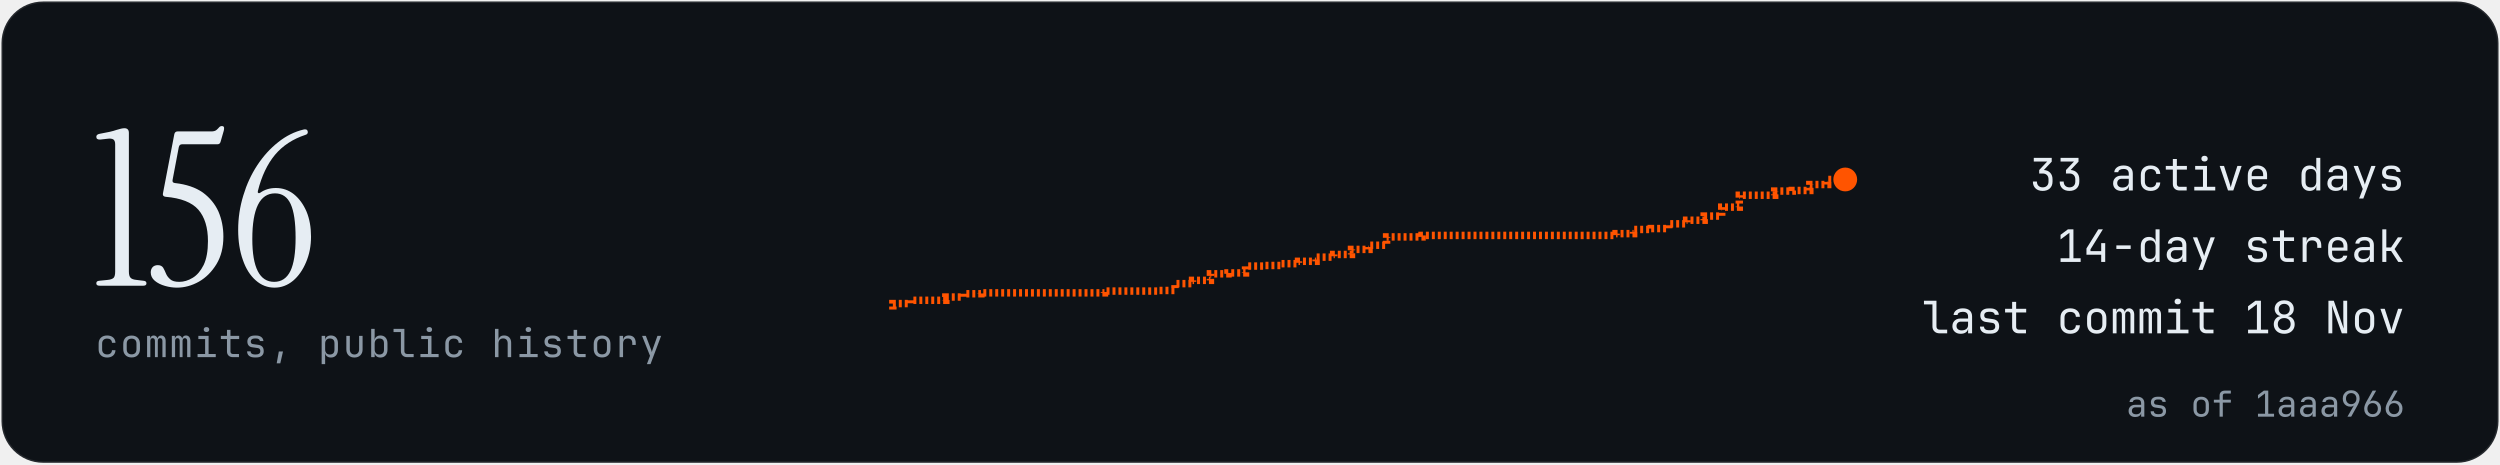
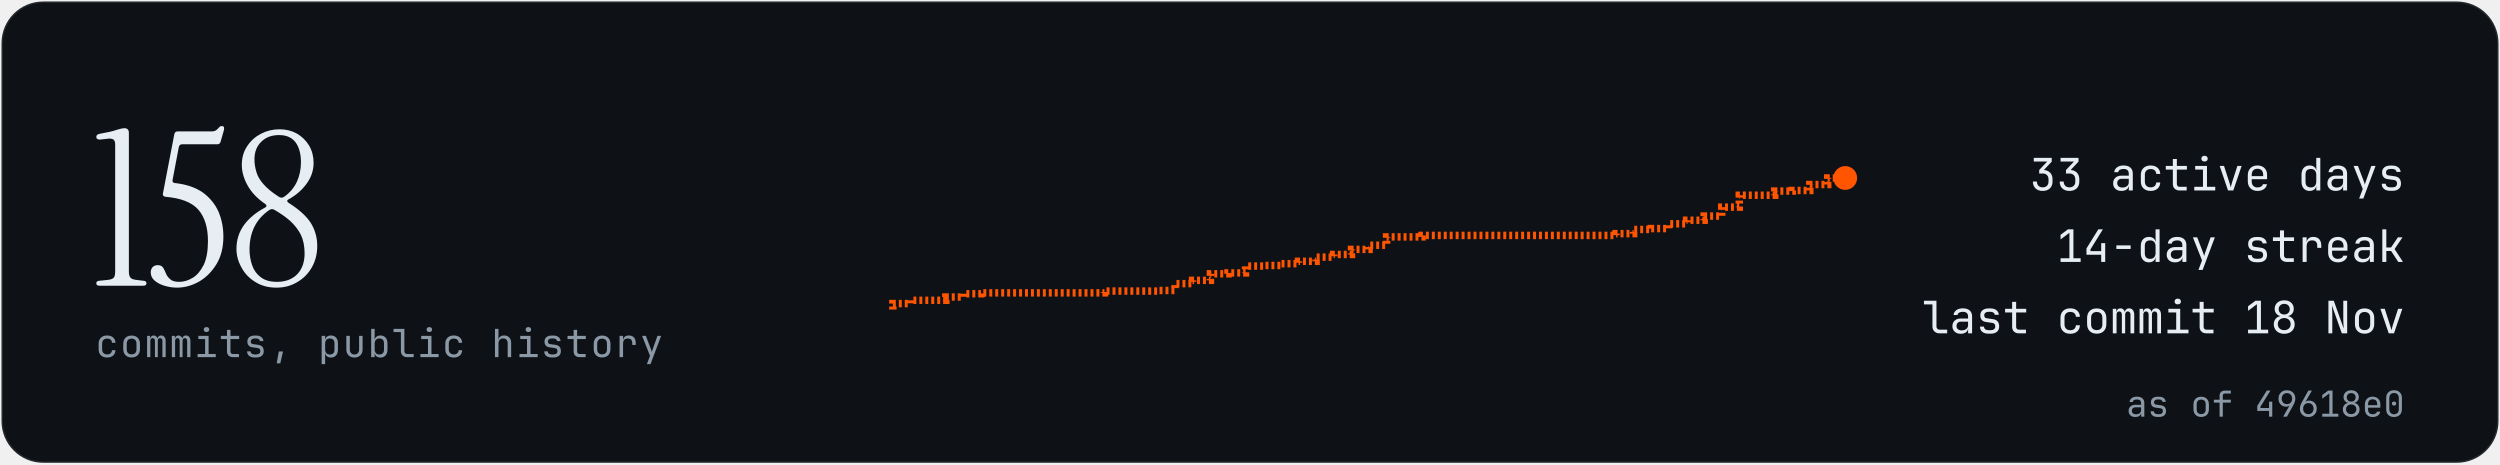
<svg xmlns="http://www.w3.org/2000/svg" viewBox="0 0 840 156" width="840" height="156" role="img" aria-labelledby="cg-title cg-desc">
  <style>.cg-stair{animation:cg-draw 1.6s cubic-bezier(.3,.8,.3,1) both}.cg-bar{transform-box:fill-box;transform-origin:center bottom;animation:cg-rise .4s ease-out both}.cg-flag{animation:cg-fade .4s ease-out 1.6s both}.cg-now-ring{transform-box:fill-box;transform-origin:center;animation:cg-pulse 3.2s ease-out infinite}@keyframes cg-draw{from{stroke-dashoffset:1}to{stroke-dashoffset:0}}@keyframes cg-rise{from{transform:scaleY(0)}to{transform:scaleY(1)}}@keyframes cg-fade{from{opacity:0}to{opacity:1}}@keyframes cg-pulse{from{opacity:.5;transform:scale(1)}to{opacity:0;transform:scale(2.6)}}@media (prefers-reduced-motion:reduce){.cg-stair,.cg-bar,.cg-flag,.cg-now-ring{animation:none}}</style>
  <defs>
    <path id="m44" d="M210 160l 55-306 108 0-70 306-93 0z" />
    <path id="m45" d="M140-290l 0-80 320 0 0 80-320 0z" />
+     <path id="m48" d="M300 10q-101 0-160-59-60-58-60-156l 0-320q 0-98 60-157 59-58 160-58 101 0 161 58 59 59 59 157l 0 320q 0 65-27 113-27 49-76 75-50 27-117 27zM300-67q 60 0 97-39 36-38 36-99l 0-320q 0-61-36-100-37-38-97-38-60 0-96 38-37 39-37 100l 0 320q 0 61 37 99 36 39 96 39zM300-310q-27 0-43-15-17-15-17-43 0-27 17-42 16-14 43-14 27 0 44 14 16 15 16 42 0 28-16 43-17 15-44 15z" />
    <path id="m49" d="M90 0l 0-82 198 0 0-570-198 148 0-103 165-123 123 0 0 648 162 0 0 82-450 0z" />
    <path id="m51" d="M289 10q-101 0-160-57-59-56-59-153l 90 0q 0 60 35 95 35 35 95 35 60 0 95-35 35-35 35-95l 0-50q 0-60-35-95-35-35-95-35l-79 0 0-78 179-190-300 0 0-82 402 0 0 84-176 187q 90 7 142 62 52 56 52 147l 0 50q 0 97-59 153-60 57-162 57z" />
    <path id="m52" d="M400 0l 0-160-330 0 0-141 266-429 102 0-278 449 0 39 240 0 0-178 90 0 0 420-90 0z" />
    <path id="m54" d="M301 10q-70 0-123-30-54-29-84-82-30-52-30-121 0-48 18-99 18-50 49-105l 169-303 100 0-180 313 3 2q 13-17 39-26 26-9 57-9 65 0 114 28 48 29 76 79 27 50 27 116 0 70-30 123-30 54-82 84-53 30-123 30zM300-70q 65 0 106-43 40-43 40-112 0-69-40-112-41-43-106-43-65 0-105 43-41 43-41 112 0 69 41 112 40 43 105 43z" />
    <path id="m56" d="M300 10q-69 0-122-27-53-27-82-76-30-48-30-111 0-69 40-119 39-50 105-61l 0-3q-57-13-91-58-34-44-34-102 0-57 27-101 27-43 76-68 48-24 111-24 64 0 112 24 48 25 75 68 27 44 27 101 0 58-34 102-34 45-91 58l 0 3q 66 11 106 61 39 50 39 119 0 63-29 111-30 49-82 76-53 27-123 27zM300-422q 56 0 90-33 34-33 34-86 0-53-34-86-34-33-90-33-55 0-89 33-35 33-35 86 0 53 35 86 34 33 89 33zM300-71q 64 0 104-38 40-37 40-97 0-61-40-99-40-37-104-37-64 0-104 37-40 38-40 99 0 60 40 97 40 38 104 38z" />
    <path id="m57" d="M195 0l 180-313-3-2q-10 16-37 25-27 10-59 10-63 0-110-29-48-28-75-78-27-50-27-116 0-71 30-124 30-53 83-83 53-30 122-30 71 0 124 29 53 30 83 82 30 53 30 122 0 48-18 98-18 51-49 106l-169 303-105 0zM300-350q 65 0 106-43 40-43 40-112 0-69-40-112-41-43-106-43-65 0-105 43-41 43-41 112 0 69 41 112 40 43 105 43z" />
    <path id="m78" d="M90 0l 0-730 120 0 223 625q-2-25-4-62-3-36-4-77-2-40-2-76l 0-410 87 0 0 730-120 0-222-625q 2 24 4 60 2 37 4 77 1 41 1 78l 0 410-87 0z" />
    <path id="m97" d="M252 10q-85 0-135-48-50-47-50-124 0-51 23-89 23-38 64-60 41-21 94-21l 170 0 0-43q 0-107-117-107-52 0-84 19-32 19-34 53l-90 0q 5-65 61-108 55-42 147-42 100 0 154 48 53 48 53 134l 0 378-89 0 0-100-2 0q-8 51-51 80-43 30-114 30zM274-66q 66 0 105-32 39-32 39-87l 0-77-160 0q-44 0-71 26-28 27-28 71 0 46 31 72 30 27 84 27z" />
    <path id="m98" d="M332 10q-62 0-102-31-40-30-47-84l-1 0 0 105-90 0 0-730 90 0 0 160-2 125 1 0q 8-53 49-84 40-31 102-31 83 0 132 55 49 55 49 150l 0 161q 0 94-49 149-49 55-132 55zM302-68q 57 0 89-30 32-30 32-97l 0-160q 0-68-32-98-32-29-89-29-55 0-87 35-33 35-33 97l 0 150q 0 62 33 97 32 35 87 35z" />
    <path id="m99" d="M308 10q-100 0-160-56-60-56-60-154l 0-150q 0-98 60-154 60-56 160-56 95 0 154 51 58 51 61 139l-90 0q-3-53-36-82-33-28-89-28-59 0-94 33-36 34-36 96l 0 151q 0 62 36 96 35 34 94 34 56 0 89-29 33-29 36-81l 90 0q-3 88-61 139-59 51-154 51z" />
    <path id="m100" d="M268 10q-82 0-131-55-50-55-50-149l 0-161q 0-95 49-150 49-55 132-55 62 0 103 31 40 31 48 84l 1 0-2-125 0-160 90 0 0 730-90 0 0-105-1 0q-7 54-47 84-40 31-102 31zM298-68q 56 0 88-35 32-35 32-97l 0-150q 0-62-32-97-32-35-88-35-57 0-89 29-32 30-32 98l 0 160q 0 67 32 97 32 30 89 30z" />
    <path id="m101" d="M300 10q-97 0-156-59-60-58-60-161l 0-130q 0-103 60-162 59-58 156-58 65 0 114 26 48 26 75 73 27 47 27 111l 0 98-344 0 0 52q 0 61 35 96 35 36 93 36 50 0 83-20 32-19 39-52l 90 0q-9 69-67 109-58 41-145 41zM172-322l 256 0 0-28q 0-65-33-101-34-35-95-35-61 0-94 35-34 36-34 101l 0 28z" />
    <path id="m102" d="M215 0l 0-393-160 0 0-82 160 0 0-115q 0-65 41-103 41-37 113-37l 161 0 0 82-161 0q-64 0-64 58l 0 115 225 0 0 82-225 0 0 393-90 0z" />
    <path id="m104" d="M92 0l 0-730 90 0 0 285 1 0q 7-55 45-85 38-30 101-30 83 0 132 51 49 51 49 139l 0 370-90 0 0-355q 0-62-31-96-32-33-86-33-56 0-88 35-33 35-33 99l 0 350-90 0z" />
    <path id="m105" d="M85 0l 0-82 195 0 0-386-175 0 0-82 265 0 0 468 185 0 0 82-470 0zM315-649q-33 0-52-17-19-17-19-46 0-30 19-48 19-17 52-17 33 0 52 17 19 18 19 48 0 29-19 46-19 17-52 17z" />
    <path id="m107" d="M97 0l 0-730 90 0 0 407 105 0 154-227 103 0-177 262 187 288-105 0-160-245-107 0 0 245-90 0z" />
    <path id="m108" d="M380 0q-73 0-116-43-44-42-44-112l 0-493-190 0 0-82 280 0 0 575q 0 34 19 53 19 20 51 20l 170 0 0 82-170 0z" />
    <path id="m109" d="M60 0l 0-550 78 0 0 73 2 0q 5-37 30-60 24-23 62-23 36 0 61 21 25 21 36 57l 1 0q 7-36 32-57 24-21 62-21 53 0 85 39 31 40 31 103l 0 418-84 0 0-419q 0-33-16-53-16-19-44-19-27 0-43 19-16 19-16 52l 0 420-74 0 0-419q 0-33-16-53-16-19-43-19-28 0-44 19-16 19-16 52l 0 420-84 0z" />
    <path id="m111" d="M300 8q-99 0-157-58-59-58-59-162l 0-126q 0-105 58-163 58-57 158-57 100 0 158 57 58 58 58 163l 0 126q 0 104-58 162-59 58-158 58zM300-72q 59 0 93-33 33-33 33-97l 0-146q 0-64-33-97-34-33-93-33-58 0-92 33-34 33-34 97l 0 146q 0 64 34 97 34 33 92 33z" />
    <path id="m112" d="M92 180l 0-730 90 0 0 105 1 0q 7-54 47-85 40-30 102-30 83 0 132 54 49 55 49 150l 0 161q 0 95-49 150-49 55-132 55-62 0-102-31-40-31-47-84l-3 0 2 125 0 160-90 0zM302-68q 57 0 89-30 32-30 32-97l 0-160q 0-68-32-98-32-29-89-29-55 0-87 35-33 35-33 97l 0 150q 0 62 33 97 32 35 87 35z" />
    <path id="m114" d="M112 0l 0-550 90 0 0 105 2 0q 7-53 45-84 38-31 102-31 86 0 133 51 46 52 46 147l 0 47-90 0 0-47q 0-120-117-120-59 0-90 34-31 34-31 98l 0 350-90 0z" />
    <path id="m115" d="M278 8q-92 0-142-42-51-41-51-117l 90 0q 0 38 27 59 27 22 76 22l 44 0q 50 0 78-22 27-22 27-62 0-71-65-80l-152-22q-56-8-87-47-31-38-31-101 0-72 50-113 49-41 136-41l 44 0q 80 0 131 39 50 40 54 104l-91 0q-2-29-27-48-26-19-67-19l-44 0q-46 0-72 21-26 21-26 57 0 58 53 66l 142 20q 140 20 140 164 0 77-50 119-51 43-143 43l-44 0z" />
    <path id="m116" d="M355 0q-68 0-109-40-41-39-41-105l 0-323-158 0 0-82 158 0 0-155 90 0 0 155 225 0 0 82-225 0 0 323q 0 28 17 45 16 18 43 18l 160 0 0 82-160 0z" />
    <path id="m117" d="M299 10q-95 0-152-57-57-56-57-153l 0-350 90 0 0 350q 0 60 32 95 32 36 87 36 56 0 89-36 32-35 32-95l 0-350 90 0 0 350q 0 97-58 153-58 57-153 57z" />
    <path id="m118" d="M241 0l-187-550 97 0 120 370q 11 33 19 63 8 31 12 48 5-17 12-48 7-30 17-63l 120-370 95 0-187 550-118 0z" />
    <path id="m121" d="M178 180l 81-214-205-516 97 0 130 340q 8 20 15 42 7 22 10 38 3-16 10-38 7-22 14-42l 121-340 95 0-274 730-94 0z" />
    <path id="d49" d="M20 0q-15 0-15-11 0-11 13-12l 39-4q 21-2 29-10 7-8 7-29l 0-594q 0-17-9-23-10-5-25-3l-36 4q-18 1-18-13 0-11 16-14 53-9 78-18 25-8 37-8 21 0 21 22l 0 647q 0 21 8 29 7 8 28 10l 33 4q 13 1 13 12 0 11-15 11l-204 0z" />
    <path id="d53" d="M132 9q-27 0-55-8-29-8-48-24-19-16-19-39 0-15 9-25 9-9 24-9 17 0 25 12 7 12 13 27 6 15 20 27 13 12 42 12 32 0 63-19 30-18 51-60 20-42 20-111 0-95-45-147-45-51-153-60-15-2-12-16l 53-276q 3-13 15-13l 157 0q 17 0 25-7 7-6 12-12 5-6 13-6 8 0 10 6 1 7-1 15l-15 52q-3 12-15 12l-165 0q-12 0-15 13l-29 153q-3 14 12 15 79 9 129 44 49 36 73 89 23 54 23 117 0 75-32 128-33 54-82 82-50 28-103 28z" />
-     <path id="d54" d="M206 9q-50 0-88-34-39-34-60-95-22-61-22-141 0-82 24-160 23-77 65-141 42-64 98-108 55-44 119-59 10-2 15 2 4 4 4 10 0 10-11 13-88 29-142 93-54 65-80 169-2 7 2 9 3 3 9-1 31-22 73-22 47 0 84 29 37 30 59 81 21 51 21 117 0 65-23 119-23 55-61 87-39 32-86 32zM204-18q 51 0 76-51 24-50 24-155 0-107-23-157-23-50-73-50-106 0-106 213 0 200 102 200z" />
+     <path id="d56" d="M215 9q-58 0-100-27-42-26-64-68-23-41-23-86 0-62 35-111 35-48 99-82 6-3 6-8 0-4-5-8-56-38-83-87-27-48-27-96 0-50 25-87 24-37 64-58 40-21 87-21 45 0 81 20 36 21 57 56 21 36 21 81 0 52-32 96-32 45-85 74-6 3-6 7 0 5 6 9 73 46 104 94 30 49 30 107 0 56-25 100-25 44-68 69-43 26-97 26zM226-415q 13 9 26-1 38-27 58-69 19-42 19-91 0-58-25-93-26-34-77-34-52 0-83 31-32 31-32 82 0 30 9 59 8 29 33 57 25 29 72 59zM217-18q 60 0 95-36 34-36 34-97 0-51-18-88-19-36-50-64-31-27-71-50-13-9-26 0-92 63-92 184 0 38 12 73 12 35 40 56 28 22 76 22z" />
  </defs>
  <rect x="0.5" y="0.5" width="839" height="155" rx="14" fill="#0E1217" stroke="#FFFFFF" stroke-width="1" stroke-opacity="0.1" />
-   <g class="cg-text-group" data-name="commit-total" data-font="display" data-size="72" fill="#E6EDF3" data-bbox="32.4 42.4 72.1 54.3">
-     <g class="cg-run" data-bbox="32.4 42.4 72.1 54.3" transform="translate(32 96)scale(0.072)">
+   <g class="cg-text-group" data-name="commit-total" data-font="display" data-size="72" fill="#E6EDF3" data-bbox="32.4 42.4 74.2 54.3">
+     <g class="cg-run" data-bbox="32.4 42.4 74.2 54.3" transform="translate(32 96)scale(0.072)">
      <g fill="#E6EDF3">
        <use href="#d49" />
        <use href="#d53" x="249" />
-         <use href="#d54" x="631" />
+         <use href="#d56" x="631" />
      </g>
    </g>
  </g>
  <g class="cg-text-group" data-name="commit-caption" data-font="mono" data-size="13" fill="#8B98A5" data-bbox="33.1 109.9 189 12.4">
    <g class="cg-run" data-bbox="33.1 109.9 189 12.4" transform="translate(32 120)scale(0.013)">
      <g fill="#8B98A5">
        <use href="#m99" />
        <use href="#m111" x="640" />
        <use href="#m109" x="1280" />
        <use href="#m109" x="1920" />
        <use href="#m105" x="2560" />
        <use href="#m116" x="3200" />
        <use href="#m115" x="3840" />
        <use href="#m44" x="4480" />
        <use href="#m112" x="5760" />
        <use href="#m117" x="6400" />
        <use href="#m98" x="7040" />
        <use href="#m108" x="7680" />
        <use href="#m105" x="8320" />
        <use href="#m99" x="8960" />
        <use href="#m104" x="10240" />
        <use href="#m105" x="10880" />
        <use href="#m115" x="11520" />
        <use href="#m116" x="12160" />
        <use href="#m111" x="12800" />
        <use href="#m114" x="13440" />
        <use href="#m121" x="14080" />
      </g>
    </g>
  </g>
  <g class="cg-text-group" data-name="stats" data-font="mono" data-size="15" fill="#E6EDF3" data-bbox="646.5 52.3 160.9 59.8">
    <g class="cg-run" data-bbox="683.1 52.3 123.7 14.4" transform="translate(682 64)scale(0.015)">
      <g fill="#E6EDF3">
        <use href="#m51" />
        <use href="#m51" x="600" />
        <use href="#m97" x="1800" />
        <use href="#m99" x="2400" />
        <use href="#m116" x="3000" />
        <use href="#m105" x="3600" />
        <use href="#m118" x="4200" />
        <use href="#m101" x="4800" />
        <use href="#m100" x="6000" />
        <use href="#m97" x="6600" />
        <use href="#m121" x="7200" />
        <use href="#m115" x="7800" />
      </g>
    </g>
    <g class="cg-run" data-bbox="692.4 77.1 115 13.7" transform="translate(691 88)scale(0.015)">
      <g fill="#E6EDF3">
        <use href="#m49" />
        <use href="#m52" x="600" />
        <use href="#m45" x="1200" />
        <use href="#m100" x="1800" />
        <use href="#m97" x="2400" />
        <use href="#m121" x="3000" />
        <use href="#m115" x="4200" />
        <use href="#m116" x="4800" />
        <use href="#m114" x="5400" />
        <use href="#m101" x="6000" />
        <use href="#m97" x="6600" />
        <use href="#m107" x="7200" />
      </g>
    </g>
    <g class="cg-run" data-bbox="646.5 100.3 160.7 11.8" transform="translate(646 112)scale(0.015)">
      <g fill="#E6EDF3">
        <use href="#m108" />
        <use href="#m97" x="600" />
        <use href="#m115" x="1200" />
        <use href="#m116" x="1800" />
        <use href="#m99" x="3000" />
        <use href="#m111" x="3600" />
        <use href="#m109" x="4200" />
        <use href="#m109" x="4800" />
        <use href="#m105" x="5400" />
        <use href="#m116" x="6000" />
        <use href="#m49" x="7200" />
        <use href="#m56" x="7800" />
        <use href="#m78" x="9000" />
        <use href="#m111" x="9600" />
        <use href="#m118" x="10200" />
      </g>
    </g>
  </g>
-   <path d="M300 104L300 104L300 102L305.9 102L305.9 102L305.9 100.9L311.9 100.9L317.8 100.9L317.8 100.9L317.8 99.8L323.7 99.8L323.7 99.8L323.7 98.7L329.6 98.7L329.6 98.7L329.6 98.4L335.6 98.4L341.5 98.4L347.4 98.4L353.3 98.4L359.3 98.4L365.2 98.4L371.1 98.4L371.1 98.4L371.1 97.8L377 97.8L383 97.8L388.9 97.8L388.9 97.8L388.9 97.6L394.8 97.6L394.8 97.6L394.8 95.3L400.7 95.3L400.7 95.3L400.7 94.2L406.7 94.2L406.7 94.2L406.7 92L412.6 92L412.6 92L412.6 91.7L418.5 91.7L418.5 91.7L418.5 89.4L424.4 89.4L424.4 89.4L424.4 89.2L430.4 89.2L430.4 89.2L430.4 88.6L436.3 88.6L436.3 88.6L436.3 87.8L442.2 87.8L442.2 87.8L442.2 86.4L448.1 86.4L448.1 86.4L448.1 85.5L454.1 85.5L454.1 85.5L454.1 83.8L460 83.8L460 83.8L460 82.4L465.9 82.4L465.9 82.4L465.9 79.6L471.9 79.6L477.8 79.6L477.8 79.6L477.8 79.1L483.7 79.1L489.6 79.1L495.6 79.1L501.5 79.1L507.4 79.1L513.3 79.1L519.3 79.1L525.2 79.1L531.1 79.1L537 79.1L543 79.1L543 79.1L543 78.5L548.9 78.5L548.9 78.5L548.9 77.1L554.8 77.1L554.8 77.1L554.8 76.8L560.7 76.8L560.7 76.8L560.7 75.2L566.7 75.2L566.7 75.2L566.7 74L572.6 74L572.6 74L572.6 72.6L578.5 72.6L578.5 72.6L578.5 69.6L584.4 69.6L584.4 69.6L584.4 65.6L590.4 65.6L596.3 65.6L596.3 65.6L596.3 64.2L602.2 64.2L602.2 64.2L602.2 64L608.1 64L608.1 64L608.1 62L614.1 62L614.1 62L614.1 60.3L620 60.3" fill="none" stroke="#FF5400" stroke-width="2.5" class="cg-stair" pathLength="1" stroke-dasharray="1" stroke-dashoffset="0" />
-   <circle class="dm dm-now-dot" cx="620" cy="60.3" r="3.5" fill="#FF5400" stroke="#FF5400" stroke-width="1" />
-   <g class="cg-text-group" data-name="stamp" data-font="mono" data-size="12" fill="#8B98A5" data-bbox="715.2 131.1 92 9">
-     <g class="cg-run" data-bbox="715.2 131.1 92 9" transform="translate(714.4 140)scale(0.012)">
+   <path d="M300 104L300 104L300 102L305.9 102L305.9 102L305.9 100.9L311.9 100.9L317.8 100.9L317.8 100.9L317.8 99.8L323.7 99.8L323.7 99.8L323.7 98.7L329.6 98.7L329.6 98.7L329.6 98.4L335.6 98.4L341.5 98.4L347.4 98.4L353.3 98.4L359.3 98.4L365.2 98.4L371.1 98.4L371.1 98.4L371.1 97.8L377 97.8L383 97.8L388.9 97.8L388.9 97.8L388.9 97.6L394.8 97.6L394.8 97.6L394.8 95.3L400.7 95.3L400.7 95.3L400.7 94.2L406.7 94.2L406.7 94.2L406.7 92L412.6 92L412.6 92L412.6 91.7L418.5 91.7L418.5 91.7L418.5 89.4L424.4 89.4L424.4 89.4L424.4 89.2L430.4 89.2L430.4 89.2L430.4 88.6L436.3 88.6L436.3 88.6L436.3 87.8L442.2 87.8L442.2 87.8L442.2 86.4L448.1 86.4L448.1 86.4L448.1 85.5L454.1 85.5L454.1 85.5L454.1 83.8L460 83.8L460 83.8L460 82.4L465.9 82.4L465.9 82.4L465.9 79.6L471.9 79.6L477.8 79.6L477.8 79.6L477.8 79.1L483.7 79.1L489.6 79.1L495.6 79.1L501.5 79.1L507.4 79.1L513.3 79.1L519.3 79.1L525.2 79.1L531.1 79.1L537 79.1L543 79.1L543 79.1L543 78.5L548.9 78.5L548.9 78.5L548.9 77.1L554.8 77.1L554.8 77.1L554.8 76.8L560.7 76.8L560.7 76.8L560.7 75.2L566.7 75.2L566.7 75.2L566.7 74L572.6 74L572.6 74L572.6 72.6L578.5 72.6L578.5 72.6L578.5 69.6L584.4 69.6L584.4 69.6L584.4 65.6L590.4 65.6L596.3 65.6L596.3 65.6L596.3 64.2L602.2 64.2L602.2 64.2L602.2 64L608.1 64L608.1 64L608.1 62L614.1 62L614.1 62L614.1 59.8L620 59.8" fill="none" stroke="#FF5400" stroke-width="2.5" class="cg-stair" pathLength="1" stroke-dasharray="1" stroke-dashoffset="0" />
+   <circle class="dm dm-now-dot" cx="620" cy="59.8" r="3.5" fill="#FF5400" stroke="#FF5400" stroke-width="1" />
+   <g class="cg-text-group" data-name="stamp" data-font="mono" data-size="12" fill="#8B98A5" data-bbox="715.2 131.1 91.8 9">
+     <g class="cg-run" data-bbox="715.2 131.1 91.8 9" transform="translate(714.4 140)scale(0.012)">
      <g fill="#8B98A5">
        <use href="#m97" />
        <use href="#m115" x="600" />
        <use href="#m111" x="1800" />
        <use href="#m102" x="2400" />
-         <use href="#m49" x="3600" />
-         <use href="#m97" x="4200" />
-         <use href="#m97" x="4800" />
-         <use href="#m97" x="5400" />
-         <use href="#m57" x="6000" />
-         <use href="#m54" x="6600" />
-         <use href="#m54" x="7200" />
+         <use href="#m52" x="3600" />
+         <use href="#m57" x="4200" />
+         <use href="#m54" x="4800" />
+         <use href="#m49" x="5400" />
+         <use href="#m56" x="6000" />
+         <use href="#m101" x="6600" />
+         <use href="#m48" x="7200" />
      </g>
    </g>
  </g>
</svg>
